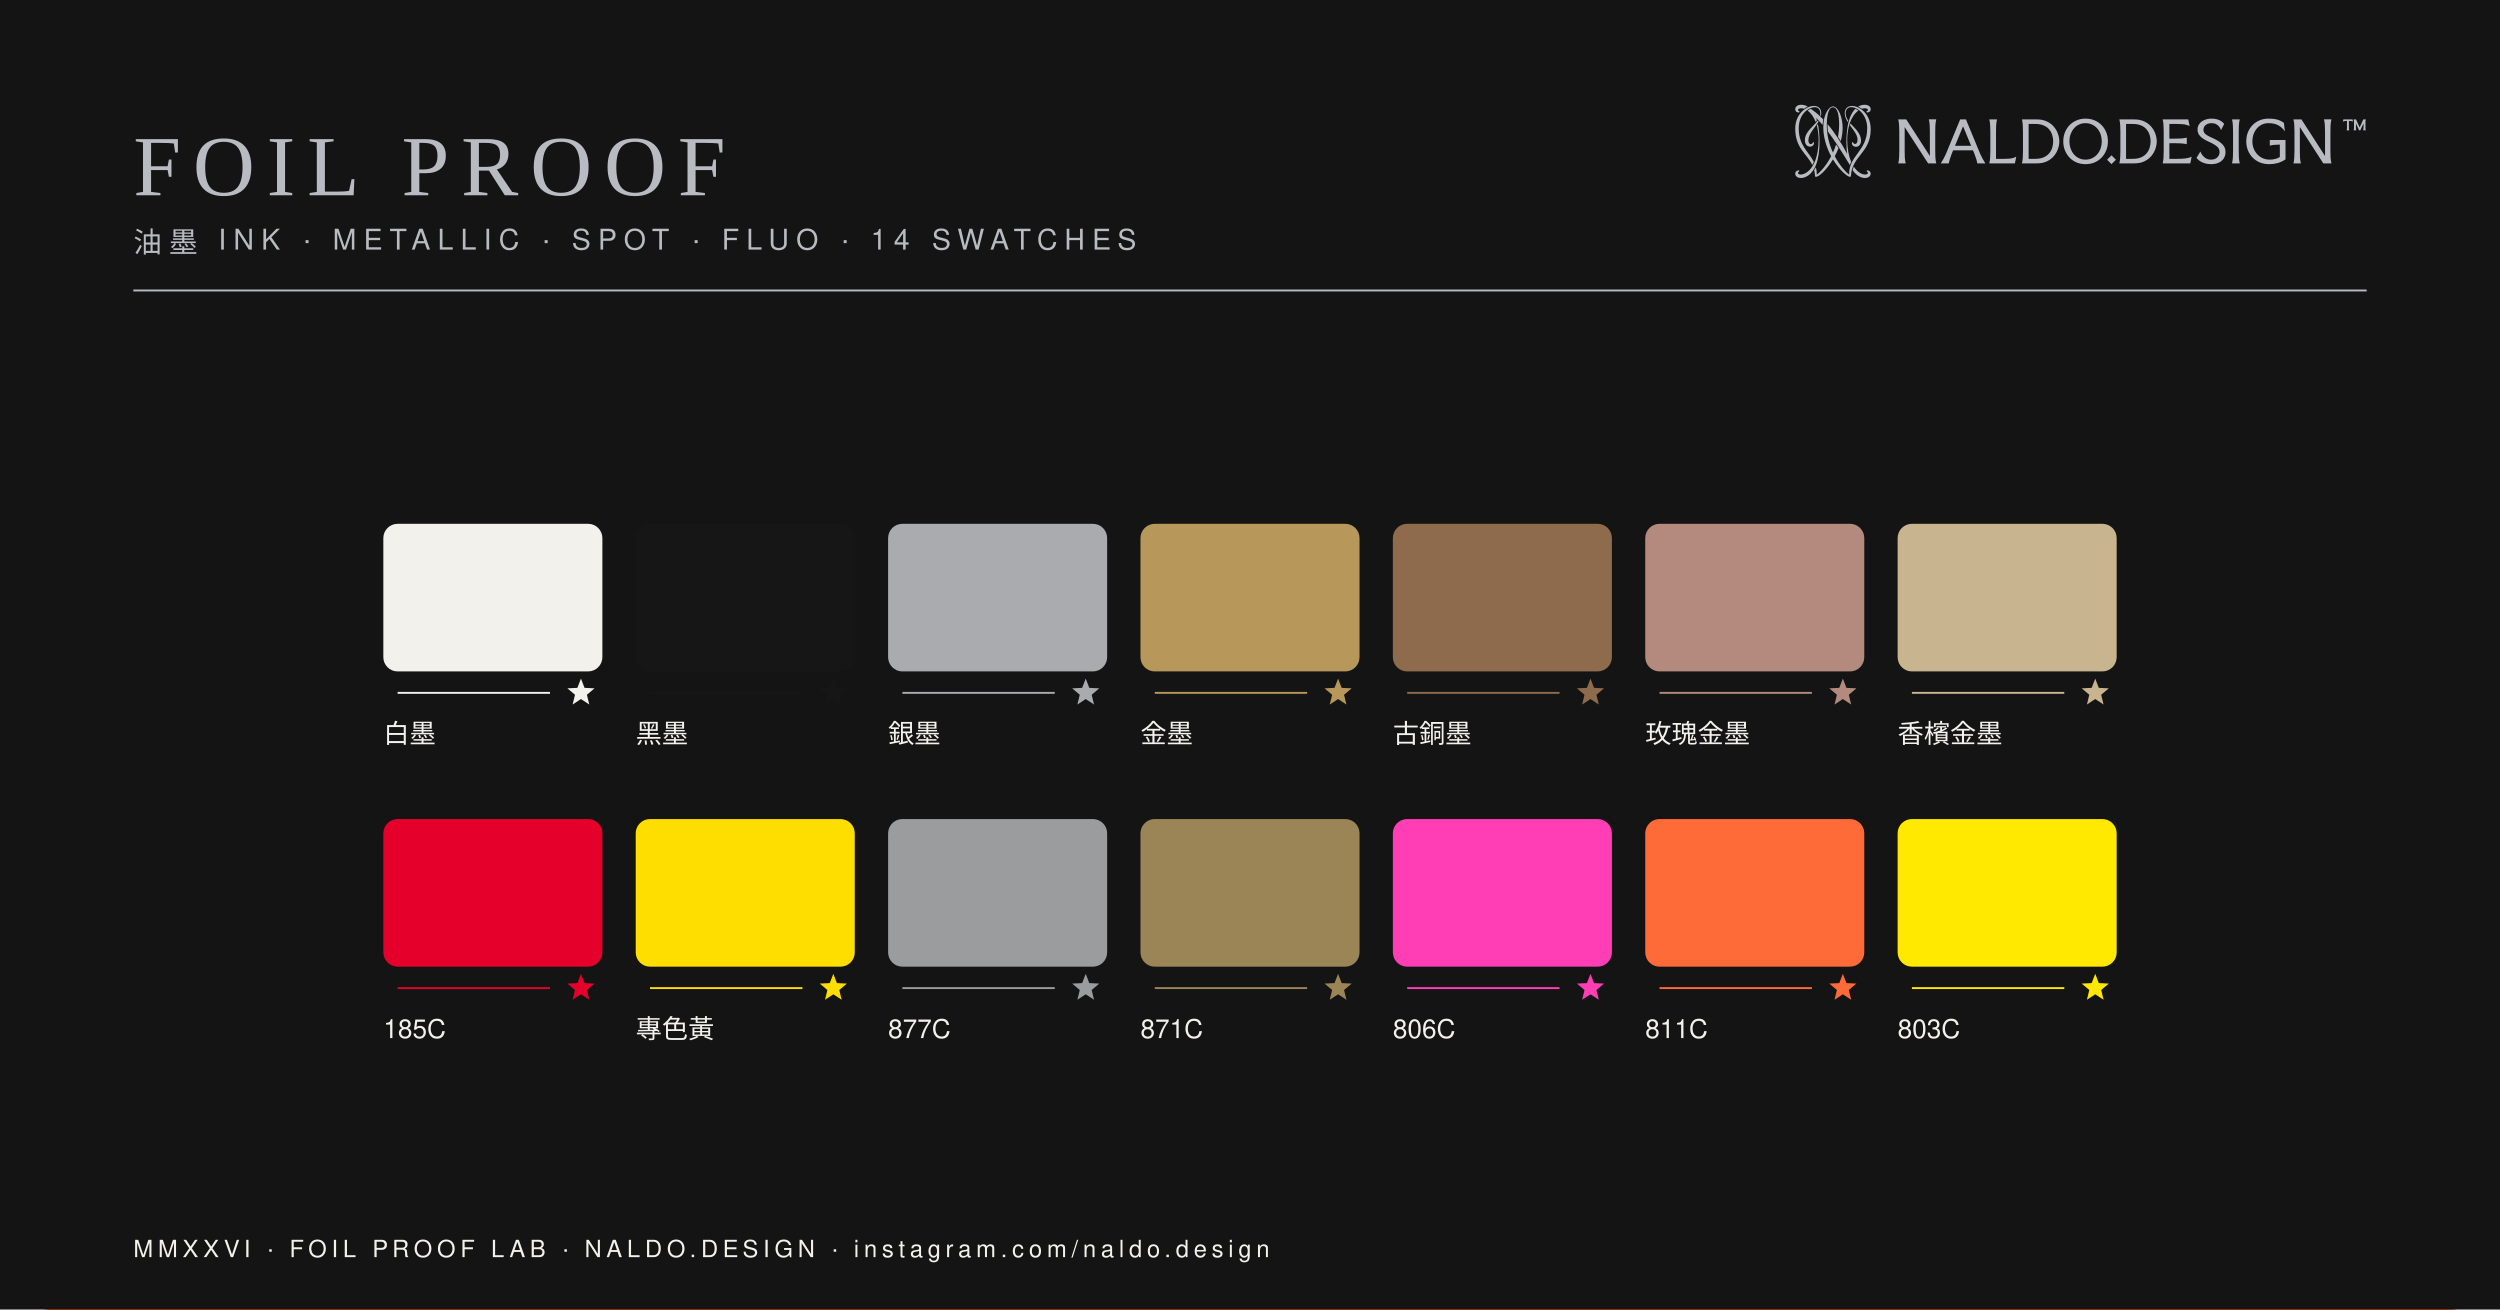
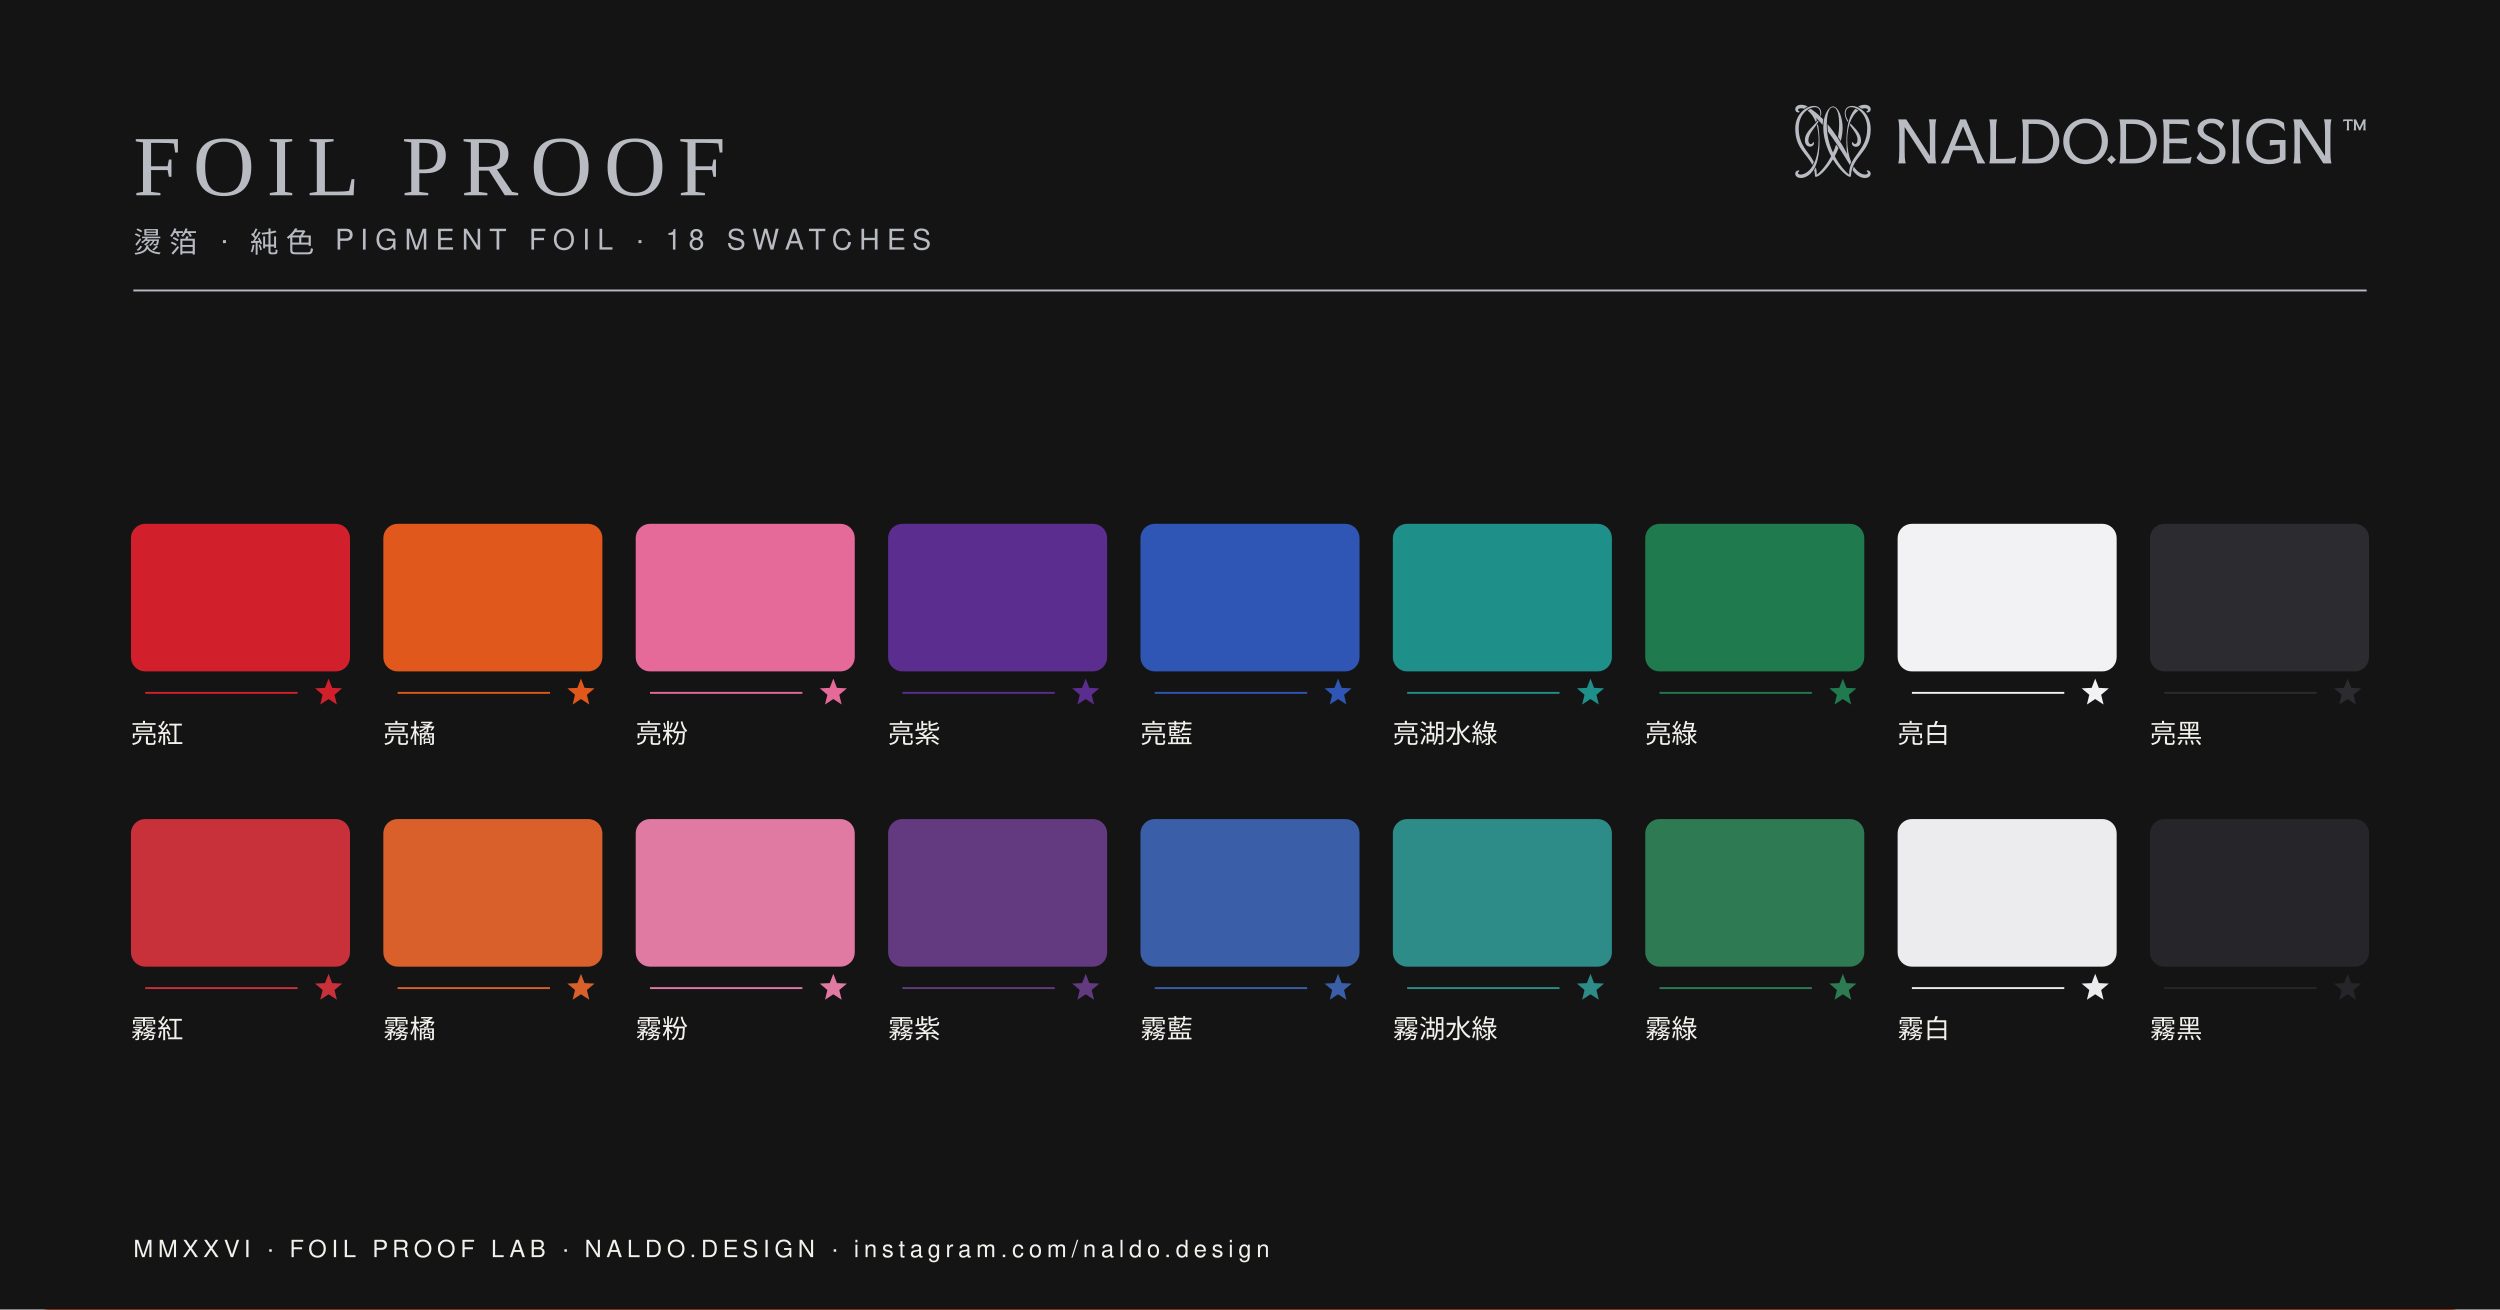
<svg xmlns="http://www.w3.org/2000/svg" viewBox="0 0 1050 550" width="1050" height="550">
  <g id="刀模">
    <rect x="0" y="0" width="1050" height="550" rx="24" fill="none" stroke="#ff5511" stroke-width="1" />
  </g>
  <g id="紙 · 新百代 #141414">
    <rect x="0" y="0" width="1050" height="550" fill="#141414" />
  </g>
-   <g id="印刷 · 白墨">
-     <rect x="161" y="220" width="92" height="62" rx="6" fill="#f3f1ec" />
-     <line x1="167" y1="291" x2="231" y2="291" stroke="#f3f1ec" stroke-width="0.8" />
-     <polygon points="244.0,285.0 245.5,288.9 249.7,289.1 246.5,291.8 247.5,295.9 244.0,293.6 240.5,295.9 241.5,291.8 238.3,289.1 242.5,288.9" fill="#f3f1ec" />
+   <g id="燙箔 · 亮紅">
+     <rect x="55" y="220" width="92" height="62" rx="6" fill="#d1202c" />
+     <line x1="61" y1="291" x2="125" y2="291" stroke="#d1202c" stroke-width="0.8" />
+     <polygon points="138.0,285.0 139.5,288.9 143.7,289.1 140.5,291.8 141.5,295.9 138.0,293.6 134.5,295.9 135.5,291.8 132.3,289.1 136.5,288.9" fill="#d1202c" />
  </g>
-   <g id="印刷 · 黑墨">
-     <rect x="267" y="220" width="92" height="62" rx="6" fill="#161616" />
-     <line x1="273" y1="291" x2="337" y2="291" stroke="#161616" stroke-width="0.8" />
-     <polygon points="350.0,285.0 351.5,288.9 355.7,289.1 352.5,291.8 353.5,295.9 350.0,293.6 346.5,295.9 347.5,291.8 344.3,289.1 348.5,288.9" fill="#161616" />
+   <g id="燙箔 · 亮橘">
+     <rect x="161" y="220" width="92" height="62" rx="6" fill="#e0581c" />
+     <line x1="167" y1="291" x2="231" y2="291" stroke="#e0581c" stroke-width="0.8" />
+     <polygon points="244.0,285.0 245.5,288.9 249.7,289.1 246.5,291.8 247.5,295.9 244.0,293.6 240.5,295.9 241.5,291.8 238.3,289.1 242.5,288.9" fill="#e0581c" />
  </g>
-   <g id="印刷 · 銀墨">
-     <rect x="373" y="220" width="92" height="62" rx="6" fill="#a9abae" />
-     <line x1="379" y1="291" x2="443" y2="291" stroke="#a9abae" stroke-width="0.8" />
-     <polygon points="456.0,285.0 457.5,288.9 461.7,289.1 458.5,291.8 459.5,295.9 456.0,293.6 452.5,295.9 453.5,291.8 450.3,289.1 454.5,288.9" fill="#a9abae" />
+   <g id="燙箔 · 亮粉">
+     <rect x="267" y="220" width="92" height="62" rx="6" fill="#e56a9a" />
+     <line x1="273" y1="291" x2="337" y2="291" stroke="#e56a9a" stroke-width="0.8" />
+     <polygon points="350.0,285.0 351.5,288.9 355.7,289.1 352.5,291.8 353.5,295.9 350.0,293.6 346.5,295.9 347.5,291.8 344.3,289.1 348.5,288.9" fill="#e56a9a" />
  </g>
-   <g id="印刷 · 金墨">
-     <rect x="479" y="220" width="92" height="62" rx="6" fill="#b8975a" />
-     <line x1="485" y1="291" x2="549" y2="291" stroke="#b8975a" stroke-width="0.8" />
-     <polygon points="562.0,285.0 563.5,288.9 567.7,289.1 564.5,291.8 565.5,295.9 562.0,293.6 558.5,295.9 559.5,291.8 556.3,289.1 560.5,288.9" fill="#b8975a" />
+   <g id="燙箔 · 亮紫">
+     <rect x="373" y="220" width="92" height="62" rx="6" fill="#5b2d8e" />
+     <line x1="379" y1="291" x2="443" y2="291" stroke="#5b2d8e" stroke-width="0.8" />
+     <polygon points="456.0,285.0 457.5,288.9 461.7,289.1 458.5,291.8 459.5,295.9 456.0,293.6 452.5,295.9 453.5,291.8 450.3,289.1 454.5,288.9" fill="#5b2d8e" />
  </g>
-   <g id="印刷 · 古銅墨">
-     <rect x="585" y="220" width="92" height="62" rx="6" fill="#8f6b4d" />
-     <line x1="591" y1="291" x2="655" y2="291" stroke="#8f6b4d" stroke-width="0.8" />
-     <polygon points="668.0,285.0 669.5,288.9 673.7,289.1 670.5,291.8 671.5,295.9 668.0,293.6 664.5,295.9 665.5,291.8 662.3,289.1 666.5,288.9" fill="#8f6b4d" />
+   <g id="燙箔 · 亮藍">
+     <rect x="479" y="220" width="92" height="62" rx="6" fill="#2f56b5" />
+     <line x1="485" y1="291" x2="549" y2="291" stroke="#2f56b5" stroke-width="0.8" />
+     <polygon points="562.0,285.0 563.5,288.9 567.7,289.1 564.5,291.8 565.5,295.9 562.0,293.6 558.5,295.9 559.5,291.8 556.3,289.1 560.5,288.9" fill="#2f56b5" />
  </g>
-   <g id="印刷 · 玫瑰金墨">
-     <rect x="691" y="220" width="92" height="62" rx="6" fill="#b48a7f" />
-     <line x1="697" y1="291" x2="761" y2="291" stroke="#b48a7f" stroke-width="0.8" />
-     <polygon points="774.0,285.0 775.5,288.9 779.7,289.1 776.5,291.8 777.5,295.9 774.0,293.6 770.5,295.9 771.5,291.8 768.3,289.1 772.5,288.9" fill="#b48a7f" />
+   <g id="燙箔 · 亮湖水綠">
+     <rect x="585" y="220" width="92" height="62" rx="6" fill="#1f8f8a" />
+     <line x1="591" y1="291" x2="655" y2="291" stroke="#1f8f8a" stroke-width="0.8" />
+     <polygon points="668.0,285.0 669.5,288.9 673.7,289.1 670.5,291.8 671.5,295.9 668.0,293.6 664.5,295.9 665.5,291.8 662.3,289.1 666.5,288.9" fill="#1f8f8a" />
  </g>
-   <g id="印刷 · 香檳金墨">
-     <rect x="797" y="220" width="92" height="62" rx="6" fill="#c8b48e" />
-     <line x1="803" y1="291" x2="867" y2="291" stroke="#c8b48e" stroke-width="0.8" />
-     <polygon points="880.0,285.0 881.5,288.9 885.7,289.1 882.5,291.8 883.5,295.9 880.0,293.6 876.5,295.9 877.5,291.8 874.3,289.1 878.5,288.9" fill="#c8b48e" />
+   <g id="燙箔 · 亮綠">
+     <rect x="691" y="220" width="92" height="62" rx="6" fill="#1f7a4d" />
+     <line x1="697" y1="291" x2="761" y2="291" stroke="#1f7a4d" stroke-width="0.8" />
+     <polygon points="774.0,285.0 775.5,288.9 779.7,289.1 776.5,291.8 777.5,295.9 774.0,293.6 770.5,295.9 771.5,291.8 768.3,289.1 772.5,288.9" fill="#1f7a4d" />
  </g>
-   <g id="印刷 · 185C">
-     <rect x="161" y="344" width="92" height="62" rx="6" fill="#e4002b" />
-     <line x1="167" y1="415" x2="231" y2="415" stroke="#e4002b" stroke-width="0.8" />
-     <polygon points="244.0,409.0 245.5,412.9 249.7,413.1 246.5,415.8 247.5,419.9 244.0,417.6 240.5,419.9 241.5,415.8 238.3,413.1 242.5,412.9" fill="#e4002b" />
+   <g id="燙箔 · 亮白">
+     <rect x="797" y="220" width="92" height="62" rx="6" fill="#f2f2f4" />
+     <line x1="803" y1="291" x2="867" y2="291" stroke="#f2f2f4" stroke-width="0.8" />
+     <polygon points="880.0,285.0 881.5,288.9 885.7,289.1 882.5,291.8 883.5,295.9 880.0,293.6 876.5,295.9 877.5,291.8 874.3,289.1 878.5,288.9" fill="#f2f2f4" />
  </g>
-   <g id="印刷 · 專色黃">
-     <rect x="267" y="344" width="92" height="62" rx="6" fill="#fedd00" />
-     <line x1="273" y1="415" x2="337" y2="415" stroke="#fedd00" stroke-width="0.8" />
-     <polygon points="350.0,409.0 351.5,412.9 355.7,413.1 352.5,415.8 353.5,419.9 350.0,417.6 346.5,419.9 347.5,415.8 344.3,413.1 348.5,412.9" fill="#fedd00" />
+   <g id="燙箔 · 亮黑">
+     <rect x="903" y="220" width="92" height="62" rx="6" fill="#2b2b30" />
+     <line x1="909" y1="291" x2="973" y2="291" stroke="#2b2b30" stroke-width="0.8" />
+     <polygon points="986.0,285.0 987.5,288.9 991.7,289.1 988.5,291.8 989.5,295.9 986.0,293.6 982.5,295.9 983.5,291.8 980.3,289.1 984.5,288.9" fill="#2b2b30" />
  </g>
-   <g id="印刷 · 877C">
-     <rect x="373" y="344" width="92" height="62" rx="6" fill="#9a9c9e" />
-     <line x1="379" y1="415" x2="443" y2="415" stroke="#9a9c9e" stroke-width="0.8" />
-     <polygon points="456.0,409.0 457.5,412.9 461.7,413.1 458.5,415.8 459.5,419.9 456.0,417.6 452.5,419.9 453.5,415.8 450.3,413.1 454.5,412.9" fill="#9a9c9e" />
+   <g id="燙箔 · 霧紅">
+     <rect x="55" y="344" width="92" height="62" rx="6" fill="#c8303a" />
+     <line x1="61" y1="415" x2="125" y2="415" stroke="#c8303a" stroke-width="0.8" />
+     <polygon points="138.0,409.0 139.5,412.9 143.7,413.1 140.5,415.8 141.5,419.9 138.0,417.6 134.5,419.9 135.5,415.8 132.3,413.1 136.5,412.9" fill="#c8303a" />
  </g>
-   <g id="印刷 · 871C">
-     <rect x="479" y="344" width="92" height="62" rx="6" fill="#9b8557" />
-     <line x1="485" y1="415" x2="549" y2="415" stroke="#9b8557" stroke-width="0.8" />
-     <polygon points="562.0,409.0 563.5,412.9 567.7,413.1 564.5,415.8 565.5,419.9 562.0,417.6 558.5,419.9 559.5,415.8 556.3,413.1 560.5,412.9" fill="#9b8557" />
+   <g id="燙箔 · 霧橘">
+     <rect x="161" y="344" width="92" height="62" rx="6" fill="#d9602a" />
+     <line x1="167" y1="415" x2="231" y2="415" stroke="#d9602a" stroke-width="0.8" />
+     <polygon points="244.0,409.0 245.5,412.9 249.7,413.1 246.5,415.8 247.5,419.9 244.0,417.6 240.5,419.9 241.5,415.8 238.3,413.1 242.5,412.9" fill="#d9602a" />
  </g>
-   <g id="印刷 · 806C">
-     <rect x="585" y="344" width="92" height="62" rx="6" fill="#ff3eb5" />
-     <line x1="591" y1="415" x2="655" y2="415" stroke="#ff3eb5" stroke-width="0.8" />
-     <polygon points="668.0,409.0 669.5,412.9 673.7,413.1 670.5,415.8 671.5,419.9 668.0,417.6 664.5,419.9 665.5,415.8 662.3,413.1 666.5,412.9" fill="#ff3eb5" />
+   <g id="燙箔 · 霧粉">
+     <rect x="267" y="344" width="92" height="62" rx="6" fill="#e07aa3" />
+     <line x1="273" y1="415" x2="337" y2="415" stroke="#e07aa3" stroke-width="0.8" />
+     <polygon points="350.0,409.0 351.5,412.9 355.7,413.1 352.5,415.8 353.5,419.9 350.0,417.6 346.5,419.9 347.5,415.8 344.3,413.1 348.5,412.9" fill="#e07aa3" />
  </g>
-   <g id="印刷 · 811C">
-     <rect x="691" y="344" width="92" height="62" rx="6" fill="#ff6a39" />
-     <line x1="697" y1="415" x2="761" y2="415" stroke="#ff6a39" stroke-width="0.8" />
-     <polygon points="774.0,409.0 775.5,412.9 779.7,413.1 776.5,415.8 777.5,419.9 774.0,417.6 770.5,419.9 771.5,415.8 768.3,413.1 772.5,412.9" fill="#ff6a39" />
+   <g id="燙箔 · 霧紫">
+     <rect x="373" y="344" width="92" height="62" rx="6" fill="#63397f" />
+     <line x1="379" y1="415" x2="443" y2="415" stroke="#63397f" stroke-width="0.8" />
+     <polygon points="456.0,409.0 457.5,412.9 461.7,413.1 458.5,415.8 459.5,419.9 456.0,417.6 452.5,419.9 453.5,415.8 450.3,413.1 454.5,412.9" fill="#63397f" />
  </g>
-   <g id="印刷 · 803C">
-     <rect x="797" y="344" width="92" height="62" rx="6" fill="#ffe900" />
-     <line x1="803" y1="415" x2="867" y2="415" stroke="#ffe900" stroke-width="0.8" />
-     <polygon points="880.0,409.0 881.5,412.9 885.7,413.1 882.5,415.8 883.5,419.9 880.0,417.6 876.5,419.9 877.5,415.8 874.3,413.1 878.5,412.9" fill="#ffe900" />
+   <g id="燙箔 · 霧藍">
+     <rect x="479" y="344" width="92" height="62" rx="6" fill="#3b5ea8" />
+     <line x1="485" y1="415" x2="549" y2="415" stroke="#3b5ea8" stroke-width="0.8" />
+     <polygon points="562.0,409.0 563.5,412.9 567.7,413.1 564.5,415.8 565.5,419.9 562.0,417.6 558.5,419.9 559.5,415.8 556.3,413.1 560.5,412.9" fill="#3b5ea8" />
+   </g>
+   <g id="燙箔 · 霧湖水綠">
+     <rect x="585" y="344" width="92" height="62" rx="6" fill="#2d8c88" />
+     <line x1="591" y1="415" x2="655" y2="415" stroke="#2d8c88" stroke-width="0.8" />
+     <polygon points="668.0,409.0 669.5,412.9 673.7,413.1 670.5,415.8 671.5,419.9 668.0,417.6 664.5,419.9 665.5,415.8 662.3,413.1 666.5,412.9" fill="#2d8c88" />
+   </g>
+   <g id="燙箔 · 霧綠">
+     <rect x="691" y="344" width="92" height="62" rx="6" fill="#2d7a53" />
+     <line x1="697" y1="415" x2="761" y2="415" stroke="#2d7a53" stroke-width="0.8" />
+     <polygon points="774.0,409.0 775.5,412.9 779.7,413.1 776.5,415.8 777.5,419.9 774.0,417.6 770.5,419.9 771.5,415.8 768.3,413.1 772.5,412.9" fill="#2d7a53" />
+   </g>
+   <g id="燙箔 · 霧白">
+     <rect x="797" y="344" width="92" height="62" rx="6" fill="#ececee" />
+     <line x1="803" y1="415" x2="867" y2="415" stroke="#ececee" stroke-width="0.8" />
+     <polygon points="880.0,409.0 881.5,412.9 885.7,413.1 882.5,415.8 883.5,419.9 880.0,417.6 876.5,419.9 877.5,415.8 874.3,413.1 878.5,412.9" fill="#ececee" />
+   </g>
+   <g id="燙箔 · 霧黑">
+     <rect x="903" y="344" width="92" height="62" rx="6" fill="#26262a" />
+     <line x1="909" y1="415" x2="973" y2="415" stroke="#26262a" stroke-width="0.8" />
+     <polygon points="986.0,409.0 987.5,412.9 991.7,413.1 988.5,415.8 989.5,419.9 986.0,417.6 982.5,419.9 983.5,415.8 980.3,413.1 984.5,412.9" fill="#26262a" />
  </g>
  <g id="燙箔 · 霧銀">
    <text x="56" y="82" font-family="Georgia, 'Times New Roman', serif" font-size="36" letter-spacing="5" fill="#b9bbc2">FOIL PROOF</text>
-     <text x="56" y="106" font-family="Helvetica, Arial, sans-serif" font-size="12" letter-spacing="3" fill="#b9bbc2">油墨  INK · METALLIC · SPOT · FLUO · 14 SWATCHES</text>
+     <text x="56" y="106" font-family="Helvetica, Arial, sans-serif" font-size="12" letter-spacing="3" fill="#b9bbc2">燙箔 · 純色  PIGMENT FOIL · 18 SWATCHES</text>
    <line x1="56" y1="122" x2="994" y2="122" stroke="#b9bbc2" stroke-width="0.8" />
    <g id="logo" transform="translate(754.0 44.0) scale(0.15385) translate(-200.0 -200.0)" fill="#b9bbc2">
      <path d="M263.644 245.786C254.719 261.592 235.894 279.223 235.894 296.736C235.894 302.818 237.929 307.285 242.488 307.285C248.461 307.285 247.679 301.724 249.638 301.724C250.387 301.724 251.085 302.12 251.085 304.854C251.085 310.784 245.971 314.376 240.402 314.376C233.715 314.376 226.354 309.203 226.354 296.711C226.354 273.696 249.277 259.918 261.213 243.203C261.348 243.338 262.433 244.473 263.644 245.786Z" />
      <path d="M271.004 222.905C271.004 225.303 270.702 227.885 270.054 230.636C269.347 229.963 268.632 229.29 267.917 228.634C267.917 228.466 268.38 226.615 268.38 223.604C268.38 212.281 262.021 206.612 253.054 206.612C249.235 206.612 244.936 207.638 240.453 209.699H240.444C240.36 209.749 235.33 212.063 231.931 214.78H231.906V214.796C216.302 226.144 209.539 244.852 209.539 264.527C209.539 311.541 236.836 328.163 250.799 356.014C249.302 359.371 248.082 361.701 246.526 364.393C231.629 333.075 200 318.876 200 264.981C200 225.252 230.081 203.18 251.085 203.18C262.349 203.18 271.004 209.531 271.004 222.897V222.905Z" />
      <path d="M405.998 267.026C405.998 223.208 373.949 203.213 355.047 203.213C342.858 203.213 335.128 210.919 335.128 222.948C335.128 229.829 337.651 238.123 343.321 247.199C343.666 245.794 344.044 244.415 344.44 243.06C339.897 236.524 337.593 229.357 337.593 223.116C337.593 213.35 343.245 205.846 354.845 206.57C371.257 207.596 396.459 227.137 396.459 264.351C396.459 327.254 346.156 337.769 347.098 390.604C339.763 385.422 322.291 367.673 307.899 340.587C311.625 333.673 315.091 326.279 318.111 318.506C317.202 317.076 314.645 313.139 311.516 308.412C309.034 316.243 306.115 323.654 302.944 330.594C293.136 309.304 286.078 283.446 286.078 255.754C286.078 237.265 288.636 206.915 302.995 206.915C315.562 206.915 319.844 229.719 319.844 253.129C319.844 265.629 318.624 278.289 316.79 287.752C318.599 290.503 321.593 295.096 324.302 299.487C327.969 285.532 329.408 273.158 329.408 262.374C329.408 237.029 318.758 205.047 303.003 204.467C292.404 204.509 276.413 225.084 276.581 261.684C276.691 285.599 283.454 313.686 298.032 340.596C284.06 367.169 267.084 385.22 258.841 390.68C258.841 383.681 258.101 377.095 256.326 370.432C254.988 373.259 253.398 376.186 251.691 378.836C253.777 387.265 253.642 391.975 253.979 394.44C254.105 395.323 254.29 395.92 254.66 396.299C255.03 396.677 255.594 396.82 256.46 396.82C264.435 396.82 285.506 378.129 302.969 349.209C320.752 378.449 342.295 396.837 349.832 396.837C350.404 396.837 350.883 396.61 351.253 396.24C351.699 395.794 351.977 395.13 352.01 394.44C354.997 338.56 405.989 331.738 405.989 267.017L405.998 267.026Z" />
      <path d="M379.669 297.3C379.669 309.732 372.426 314.754 365.755 314.754C360.069 314.754 354.795 311.104 354.795 305.291C354.795 302.145 355.695 301.817 356.317 301.817C357.529 301.817 357.899 303.928 359.413 305.442C360.263 306.292 361.768 306.965 363.383 306.965C366.529 306.965 370.104 304.408 370.104 295.575C370.104 281.872 359.001 269.213 349.319 255.956C349.529 255.207 350.572 251.851 350.841 251.043C361.718 263.198 379.669 278.482 379.669 297.3Z" />
      <path d="M234.018 204.971C230.569 206.511 226.91 208.732 224.007 210.919C221.131 209.943 218.489 209.548 216.21 209.548C210.893 209.548 207.503 211.718 207.503 213.871C207.503 217.413 211.962 217.614 211.962 219.272C211.962 220.306 210.506 220.971 208.614 220.971C205.081 220.971 200.017 218.666 200.017 212.222C200.017 204.475 207.344 200.008 216.613 200.008C222.106 200.008 228.289 201.581 234.018 204.971Z" />
      <path d="M266.344 300.69C266.344 323.292 263.552 346.896 256.654 364.275C246.509 390.259 228.6 399.924 215.629 399.924C206.629 399.924 200 395.273 200 388.19C200 381.965 205.653 379.105 208.942 379.105C210.296 379.105 211.264 379.593 211.264 380.527C211.264 381.805 207.512 383.471 207.512 386.364C207.512 388.779 210.406 390.495 214.897 390.495C224.63 390.495 241.824 382.419 253.138 355.939C260.422 339.14 263.787 317.404 263.787 296.694C263.787 282.184 262.138 268.17 259.026 256.721C259.968 255.392 260.893 254.046 261.794 252.692C264.611 265.722 266.344 282.89 266.344 300.69Z" />
      <path d="M405.989 212.222C405.989 218.666 400.925 220.954 397.392 220.954C395.5 220.954 394.044 220.298 394.044 219.271C394.044 217.614 398.494 217.412 398.494 213.871C398.494 211.827 395.188 209.531 389.779 209.531C387.491 209.531 384.825 209.943 381.881 210.961C378.752 208.664 375.126 206.578 371.795 205.081C378.255 201.211 384.615 200 389.695 200C395.769 200 405.989 202.725 405.989 212.222Z" />
      <path d="M405.955 388.055C405.955 393.725 401.001 400 389.746 400C388.333 400 370.55 399.798 356.586 378.44C357.276 375.723 358.395 372.275 359.791 368.893C370.634 385.363 383.084 390.427 390.865 390.427C395.508 390.427 398.494 388.627 398.494 386.364C398.494 383.471 394.734 381.805 394.734 380.527C394.734 379.492 395.575 379.155 396.652 379.155C402.608 379.155 405.955 383.395 405.955 388.055Z" />
      <path d="M276.548 239.99C276.548 240.225 275.168 245.702 274.621 255.013C266.108 244.995 260.742 239.645 256.998 235.902C257.73 237.87 258.605 240.486 259.169 242.438C258.235 243.716 256.99 245.306 255.77 246.736C251.32 235.136 243.876 223.133 233.723 216.058C234.463 215.318 238.863 212.651 242.496 211.062H242.505C261.053 223.402 276.077 239.502 276.548 239.99Z" />
      <path d="M341.925 296.728C341.925 318.397 345.903 339.881 352.81 355.829C352.751 355.922 350.538 360.389 349.049 364.653C326.388 326.952 308.656 298.763 289.081 273.04C288.198 264.939 288.08 257.865 288.139 252.793C308.992 277.221 325.942 304.862 338.997 328.979C339.948 330.745 340.873 332.487 341.782 334.203C341.521 332.352 341.285 330.451 341.075 328.491C340.84 328.491 339.712 317.396 339.712 301.893C339.712 284.556 341.117 261.701 346.745 242.699C351.253 227.54 357.478 217.539 364.098 211.062H364.107C366.916 212.239 370.003 214.107 372.401 215.932C350.9 231.208 341.925 264.174 341.925 296.728Z" />
      <path d="M503.087 240.008L567.496 339.872V274.225C567.496 268.444 567.342 262.664 567.032 256.884C566.825 251.104 566.051 245.427 564.709 239.853H584.992C583.65 245.427 582.824 251.104 582.515 256.884C582.308 262.664 582.205 268.444 582.205 274.225V325.473C582.205 331.253 582.308 337.085 582.515 342.969C582.824 348.749 583.65 354.426 584.992 360H562.697L498.752 260.909V325.628C498.752 331.408 498.855 337.189 499.062 342.969C499.372 348.749 500.197 354.426 501.539 360H481.257C482.598 354.426 483.373 348.749 483.579 342.969C483.889 337.189 484.044 331.408 484.044 325.628V274.38C484.044 268.599 483.889 262.819 483.579 257.039C483.373 251.258 482.598 245.581 481.257 240.008H503.087ZM650.263 240.008H666.056L704.453 332.905C706.518 337.447 708.634 341.833 710.801 346.065C713.072 350.194 715.808 354.839 719.007 360H697.176C696.557 356.697 695.68 353.084 694.544 349.162C693.409 345.136 691.499 339.717 688.816 332.905L685.255 324.389H631.064L627.503 332.905C624.923 339.717 623.013 345.136 621.775 349.162C620.639 353.084 619.762 356.697 619.143 360H597.312C600.512 355.149 603.144 350.762 605.208 346.84C607.376 342.814 609.388 338.685 611.246 334.453L650.263 240.008ZM636.174 312.003H680.145L658.16 258.742L636.174 312.003ZM729.83 360C731.171 354.426 731.946 348.749 732.152 342.969C732.462 337.189 732.617 331.408 732.617 325.628V274.38C732.617 268.599 732.462 262.819 732.152 257.039C731.946 251.258 731.171 245.581 729.83 240.008H750.886C749.545 245.581 748.719 251.258 748.409 257.039C748.203 262.819 748.099 268.599 748.099 274.38V347.614H769.776C775.453 347.614 780.252 347.459 784.175 347.149C788.097 346.736 791.555 346.117 794.548 345.291C797.645 344.362 800.586 343.175 803.373 341.73L799.657 360H729.83ZM859.607 240.008C870.135 240.008 879.218 241.866 886.856 245.581C894.598 249.194 900.997 253.994 906.055 259.98C911.113 265.864 914.829 272.315 917.203 279.334C919.68 286.353 920.919 293.217 920.919 299.926C920.919 306.636 919.68 313.5 917.203 320.519C914.829 327.538 911.113 334.04 906.055 340.027C900.997 346.014 894.598 350.865 886.856 354.581C879.218 358.194 870.135 360 859.607 360H818.887C820.228 354.426 821.003 348.749 821.209 342.969C821.519 337.189 821.673 331.408 821.673 325.628V274.38C821.673 268.599 821.519 262.819 821.209 257.039C821.003 251.258 820.228 245.581 818.887 240.008H859.607ZM837.156 347.614H854.962C864.768 347.614 872.819 346.117 879.115 343.124C885.515 340.13 890.521 336.26 894.133 331.511C897.849 326.66 900.43 321.499 901.875 316.029C903.423 310.455 904.197 305.087 904.197 299.926C904.197 294.765 903.423 289.45 901.875 283.979C900.43 278.405 897.849 273.244 894.133 268.496C890.521 263.645 885.515 259.774 879.115 256.884C872.819 253.891 864.768 252.394 854.962 252.394H837.156V347.614ZM992.554 362.168C983.677 362.168 975.523 360.619 968.091 357.523C960.659 354.323 954.208 349.885 948.737 344.207C943.37 338.53 939.189 331.924 936.196 324.389C933.203 316.854 931.706 308.7 931.706 299.926C931.706 291.153 933.203 282.998 936.196 275.463C939.189 267.928 943.37 261.374 948.737 255.8C954.208 250.123 960.659 245.736 968.091 242.64C975.523 239.44 983.677 237.84 992.554 237.84C1001.43 237.84 1009.58 239.388 1017.02 242.485C1024.45 245.581 1030.9 249.968 1036.37 255.645C1041.84 261.219 1046.07 267.774 1049.07 275.309C1052.06 282.844 1053.56 291.05 1053.56 299.926C1053.56 308.7 1052.06 316.854 1049.07 324.389C1046.07 331.924 1041.84 338.53 1036.37 344.207C1030.9 349.885 1024.45 354.323 1017.02 357.523C1009.58 360.619 1001.43 362.168 992.554 362.168ZM992.399 349.781C999.108 349.781 1005.2 348.439 1010.67 345.756C1016.14 343.072 1020.84 339.459 1024.76 334.918C1028.68 330.273 1031.67 324.957 1033.74 318.97C1035.8 312.88 1036.83 306.532 1036.83 299.926C1036.83 293.217 1035.8 286.869 1033.74 280.882C1031.67 274.896 1028.68 269.632 1024.76 265.09C1020.84 260.445 1016.14 256.832 1010.67 254.252C1005.2 251.568 999.108 250.226 992.399 250.226C985.69 250.226 979.6 251.568 974.129 254.252C968.762 256.832 964.169 260.445 960.349 265.09C956.53 269.735 953.589 275.051 951.524 281.037C949.46 286.921 948.428 293.217 948.428 299.926C948.428 306.532 949.46 312.88 951.524 318.97C953.589 324.957 956.53 330.273 960.349 334.918C964.169 339.459 968.762 343.072 974.129 345.756C979.6 348.439 985.69 349.781 992.399 349.781ZM1063.4 338.014L1075.48 350.091L1063.4 362.168L1051.32 350.091L1063.4 338.014ZM1125.57 240.008C1136.1 240.008 1145.18 241.866 1152.82 245.581C1160.56 249.194 1166.96 253.994 1172.02 259.98C1177.07 265.864 1180.79 272.315 1183.16 279.334C1185.64 286.353 1186.88 293.217 1186.88 299.926C1186.88 306.636 1185.64 313.5 1183.16 320.519C1180.79 327.538 1177.07 334.04 1172.02 340.027C1166.96 346.014 1160.56 350.865 1152.82 354.581C1145.18 358.194 1136.1 360 1125.57 360H1084.85C1086.19 354.426 1086.96 348.749 1087.17 342.969C1087.48 337.189 1087.63 331.408 1087.63 325.628V274.38C1087.63 268.599 1087.48 262.819 1087.17 257.039C1086.96 251.258 1086.19 245.581 1084.85 240.008H1125.57ZM1103.12 347.614H1120.92C1130.73 347.614 1138.78 346.117 1145.08 343.124C1151.48 340.13 1156.48 336.26 1160.09 331.511C1163.81 326.66 1166.39 321.499 1167.84 316.029C1169.38 310.455 1170.16 305.087 1170.16 299.926C1170.16 294.765 1169.38 289.45 1167.84 283.979C1166.39 278.405 1163.81 273.244 1160.09 268.496C1156.48 263.645 1151.48 259.774 1145.08 256.884C1138.78 253.891 1130.73 252.394 1120.92 252.394H1103.12V347.614ZM1272.91 240.008L1276.63 258.277C1273.84 256.832 1270.9 255.697 1267.8 254.871C1264.81 253.942 1261.35 253.323 1257.43 253.013C1253.51 252.6 1248.71 252.394 1243.03 252.394H1221.36V292.495H1234.52C1240.3 292.495 1246.08 292.391 1251.86 292.185C1257.64 291.875 1263.31 291.05 1268.89 289.708V307.668C1263.31 306.326 1257.64 305.552 1251.86 305.345C1246.08 305.036 1240.3 304.881 1234.52 304.881H1221.36V347.614H1244.27C1252.73 347.614 1260.11 347.201 1266.41 346.375C1272.81 345.446 1278.07 343.898 1282.2 341.73L1278.49 360H1203.09C1204.43 354.426 1205.2 348.749 1205.41 342.969C1205.72 337.189 1205.87 331.408 1205.87 325.628V274.38C1205.87 268.599 1205.72 262.819 1205.41 257.039C1205.2 251.258 1204.43 245.581 1203.09 240.008H1272.91ZM1371.05 252.239L1362.54 268.961H1362.07C1361.35 266.07 1359.91 263.18 1357.74 260.29C1355.67 257.4 1352.89 255.026 1349.38 253.168C1345.97 251.207 1341.74 250.226 1336.68 250.226C1330.18 250.226 1324.81 251.878 1320.58 255.181C1316.45 258.484 1314.39 262.871 1314.39 268.341C1314.39 272.573 1315.78 276.083 1318.57 278.87C1321.35 281.553 1324.97 283.979 1329.4 286.147C1333.84 288.211 1338.54 290.43 1343.49 292.804C1348.76 295.281 1353.76 298.172 1358.51 301.475C1363.26 304.674 1367.13 308.545 1370.12 313.087C1373.12 317.525 1374.61 322.893 1374.61 329.189C1374.61 335.692 1373.01 341.421 1369.82 346.375C1366.72 351.33 1362.23 355.2 1356.34 357.987C1350.56 360.774 1343.6 362.168 1335.44 362.168C1329.04 362.168 1323.47 361.445 1318.72 360C1313.97 358.555 1309.95 356.852 1306.64 354.891C1303.45 352.826 1300.92 350.865 1299.06 349.007C1297.2 347.149 1295.96 345.807 1295.34 344.982L1305.72 328.105H1306.18C1307.52 331.511 1309.43 334.866 1311.91 338.169C1314.49 341.472 1317.69 344.259 1321.51 346.53C1325.43 348.697 1330.08 349.781 1335.44 349.781C1342.15 349.781 1347.62 347.872 1351.85 344.053C1356.19 340.13 1358.36 335.176 1358.36 329.189C1358.36 323.099 1356.29 318.248 1352.16 314.635C1348.04 310.919 1342.98 307.616 1336.99 304.726C1332.66 302.558 1328.22 300.442 1323.68 298.378C1319.24 296.21 1315.11 293.785 1311.29 291.101C1307.47 288.314 1304.37 285.063 1302 281.347C1299.63 277.631 1298.39 273.141 1298.28 267.877C1298.18 262.096 1299.73 256.987 1302.93 252.549C1306.13 248.007 1310.67 244.446 1316.55 241.866C1322.44 239.182 1329.25 237.84 1336.99 237.84C1342.87 237.84 1347.88 238.511 1352.01 239.853C1356.24 241.091 1359.7 242.64 1362.38 244.498C1365.07 246.252 1367.08 247.904 1368.42 249.452C1369.87 250.897 1370.74 251.826 1371.05 252.239ZM1413.48 240.008C1412.14 245.581 1411.31 251.258 1411 257.039C1410.8 262.819 1410.69 268.599 1410.69 274.38V325.628C1410.69 331.408 1410.8 337.189 1411 342.969C1411.31 348.749 1412.14 354.426 1413.48 360H1392.42C1393.77 354.426 1394.54 348.749 1394.75 342.969C1395.06 337.189 1395.21 331.408 1395.21 325.628V274.38C1395.21 268.599 1395.06 262.819 1394.75 257.039C1394.54 251.258 1393.77 245.581 1392.42 240.008H1413.48ZM1538.41 349.162C1531.29 353.807 1524.07 357.161 1516.74 359.226C1509.41 361.187 1501.72 362.168 1493.67 362.168C1484.48 362.168 1476.07 360.619 1468.43 357.523C1460.79 354.323 1454.19 349.885 1448.61 344.207C1443.14 338.53 1438.86 331.924 1435.76 324.389C1432.77 316.854 1431.27 308.7 1431.27 299.926C1431.27 291.153 1432.72 282.998 1435.61 275.463C1438.6 267.928 1442.78 261.374 1448.15 255.8C1453.62 250.123 1460.02 245.736 1467.35 242.64C1474.78 239.44 1482.98 237.84 1491.96 237.84C1502.18 237.84 1510.49 238.821 1516.89 240.782C1523.29 242.743 1529.02 245.685 1534.08 249.607L1536.55 272.057H1536.09C1531.96 265.761 1526.39 260.548 1519.37 256.419C1512.45 252.291 1503.32 250.226 1491.96 250.226C1483.09 250.226 1475.35 252.497 1468.74 257.039C1462.13 261.58 1457.02 267.619 1453.41 275.154C1449.8 282.586 1447.99 290.843 1447.99 299.926C1447.99 306.739 1449.13 313.138 1451.4 319.125C1453.67 325.112 1456.92 330.428 1461.15 335.073C1465.39 339.614 1470.39 343.227 1476.17 345.911C1481.95 348.491 1488.35 349.781 1495.37 349.781C1500.84 349.781 1506 349.11 1510.85 347.769C1515.7 346.427 1519.73 344.724 1522.93 342.659V308.752C1518.29 308.855 1513.69 309.061 1509.15 309.371C1504.61 309.681 1500.07 310.403 1495.53 311.539V296.21H1538.41V349.162ZM1581.9 240.008L1646.31 339.872V274.225C1646.31 268.444 1646.15 262.664 1645.84 256.884C1645.64 251.104 1644.86 245.427 1643.52 239.853H1663.8C1662.46 245.427 1661.64 251.104 1661.33 256.884C1661.12 262.664 1661.02 268.444 1661.02 274.225V325.473C1661.02 331.253 1661.12 337.085 1661.33 342.969C1661.64 348.749 1662.46 354.426 1663.8 360H1641.51L1577.57 260.909V325.628C1577.57 331.408 1577.67 337.189 1577.87 342.969C1578.18 348.749 1579.01 354.426 1580.35 360H1560.07C1561.41 354.426 1562.19 348.749 1562.39 342.969C1562.7 337.189 1562.86 331.408 1562.86 325.628V274.38C1562.86 268.599 1562.7 262.819 1562.39 257.039C1562.19 251.258 1561.41 245.581 1560.07 240.008H1581.9Z" />
      <path d="M1721.42 240L1722.74 246.17C1721.42 245.509 1719.87 244.848 1718.33 244.627C1716.79 244.407 1714.37 244.187 1711.5 244.187V258.509C1711.5 260.492 1711.5 262.475 1711.5 264.238C1711.5 266.221 1711.94 267.984 1712.38 269.967H1705.33C1705.77 268.204 1705.99 266.221 1706.21 264.238C1706.43 262.255 1706.21 260.492 1706.21 258.509V244.187C1703.35 244.187 1701.15 244.187 1699.6 244.627C1698.06 244.848 1696.52 245.509 1694.98 246.17L1696.3 240H1721.86H1721.42ZM1730.89 240L1740.81 261.814L1750.72 240H1757.55C1757.11 241.763 1756.89 243.746 1756.67 245.729C1756.67 247.712 1756.67 249.695 1756.67 251.458V258.289C1756.67 260.272 1756.67 262.255 1756.67 264.018C1756.67 266.001 1757.11 267.763 1757.55 269.747H1750.5C1750.94 267.984 1751.16 266.001 1751.38 264.018C1751.38 262.034 1751.38 260.272 1751.38 258.289V250.356V250.797L1742.57 269.747H1739.26L1730.67 250.797V258.289C1730.67 260.272 1730.67 262.255 1730.67 264.018C1730.67 265.78 1730.89 267.763 1731.55 269.747H1724.5C1724.94 267.984 1725.16 266.001 1725.38 264.018C1725.38 262.034 1725.38 260.272 1725.38 258.289V251.458C1725.38 249.475 1725.38 247.492 1725.38 245.729C1725.38 243.746 1724.94 241.983 1724.5 240H1731.33H1730.89Z" />
    </g>
  </g>
  <g id="印刷 · 白墨 標籤">
-     <text x="161" y="312" font-family="Helvetica, Arial, sans-serif" font-size="11" fill="#f3f1ec">白墨</text>
-     <text x="267" y="312" font-family="Helvetica, Arial, sans-serif" font-size="11" fill="#f3f1ec">黑墨</text>
-     <text x="373" y="312" font-family="Helvetica, Arial, sans-serif" font-size="11" fill="#f3f1ec">銀墨</text>
-     <text x="479" y="312" font-family="Helvetica, Arial, sans-serif" font-size="11" fill="#f3f1ec">金墨</text>
-     <text x="585" y="312" font-family="Helvetica, Arial, sans-serif" font-size="11" fill="#f3f1ec">古銅墨</text>
-     <text x="691" y="312" font-family="Helvetica, Arial, sans-serif" font-size="11" fill="#f3f1ec">玫瑰金墨</text>
-     <text x="797" y="312" font-family="Helvetica, Arial, sans-serif" font-size="11" fill="#f3f1ec">香檳金墨</text>
-     <text x="161" y="436" font-family="Helvetica, Arial, sans-serif" font-size="11" fill="#f3f1ec">185C</text>
-     <text x="267" y="436" font-family="Helvetica, Arial, sans-serif" font-size="11" fill="#f3f1ec">專色黃</text>
-     <text x="373" y="436" font-family="Helvetica, Arial, sans-serif" font-size="11" fill="#f3f1ec">877C</text>
-     <text x="479" y="436" font-family="Helvetica, Arial, sans-serif" font-size="11" fill="#f3f1ec">871C</text>
-     <text x="585" y="436" font-family="Helvetica, Arial, sans-serif" font-size="11" fill="#f3f1ec">806C</text>
-     <text x="691" y="436" font-family="Helvetica, Arial, sans-serif" font-size="11" fill="#f3f1ec">811C</text>
-     <text x="797" y="436" font-family="Helvetica, Arial, sans-serif" font-size="11" fill="#f3f1ec">803C</text>
+     <text x="55" y="312" font-family="Helvetica, Arial, sans-serif" font-size="11" fill="#f3f1ec">亮紅</text>
+     <text x="161" y="312" font-family="Helvetica, Arial, sans-serif" font-size="11" fill="#f3f1ec">亮橘</text>
+     <text x="267" y="312" font-family="Helvetica, Arial, sans-serif" font-size="11" fill="#f3f1ec">亮粉</text>
+     <text x="373" y="312" font-family="Helvetica, Arial, sans-serif" font-size="11" fill="#f3f1ec">亮紫</text>
+     <text x="479" y="312" font-family="Helvetica, Arial, sans-serif" font-size="11" fill="#f3f1ec">亮藍</text>
+     <text x="585" y="312" font-family="Helvetica, Arial, sans-serif" font-size="11" fill="#f3f1ec">亮湖水綠</text>
+     <text x="691" y="312" font-family="Helvetica, Arial, sans-serif" font-size="11" fill="#f3f1ec">亮綠</text>
+     <text x="797" y="312" font-family="Helvetica, Arial, sans-serif" font-size="11" fill="#f3f1ec">亮白</text>
+     <text x="903" y="312" font-family="Helvetica, Arial, sans-serif" font-size="11" fill="#f3f1ec">亮黑</text>
+     <text x="55" y="436" font-family="Helvetica, Arial, sans-serif" font-size="11" fill="#f3f1ec">霧紅</text>
+     <text x="161" y="436" font-family="Helvetica, Arial, sans-serif" font-size="11" fill="#f3f1ec">霧橘</text>
+     <text x="267" y="436" font-family="Helvetica, Arial, sans-serif" font-size="11" fill="#f3f1ec">霧粉</text>
+     <text x="373" y="436" font-family="Helvetica, Arial, sans-serif" font-size="11" fill="#f3f1ec">霧紫</text>
+     <text x="479" y="436" font-family="Helvetica, Arial, sans-serif" font-size="11" fill="#f3f1ec">霧藍</text>
+     <text x="585" y="436" font-family="Helvetica, Arial, sans-serif" font-size="11" fill="#f3f1ec">霧湖水綠</text>
+     <text x="691" y="436" font-family="Helvetica, Arial, sans-serif" font-size="11" fill="#f3f1ec">霧綠</text>
+     <text x="797" y="436" font-family="Helvetica, Arial, sans-serif" font-size="11" fill="#f3f1ec">霧白</text>
+     <text x="903" y="436" font-family="Helvetica, Arial, sans-serif" font-size="11" fill="#f3f1ec">霧黑</text>
    <text x="56" y="528" font-family="Helvetica, Arial, sans-serif" font-size="10" letter-spacing="2" fill="#f3f1ec">MMXXVI · FOIL PROOF LAB · NALDO.DESIGN · instagram.com/naldo.design</text>
  </g>
</svg>
